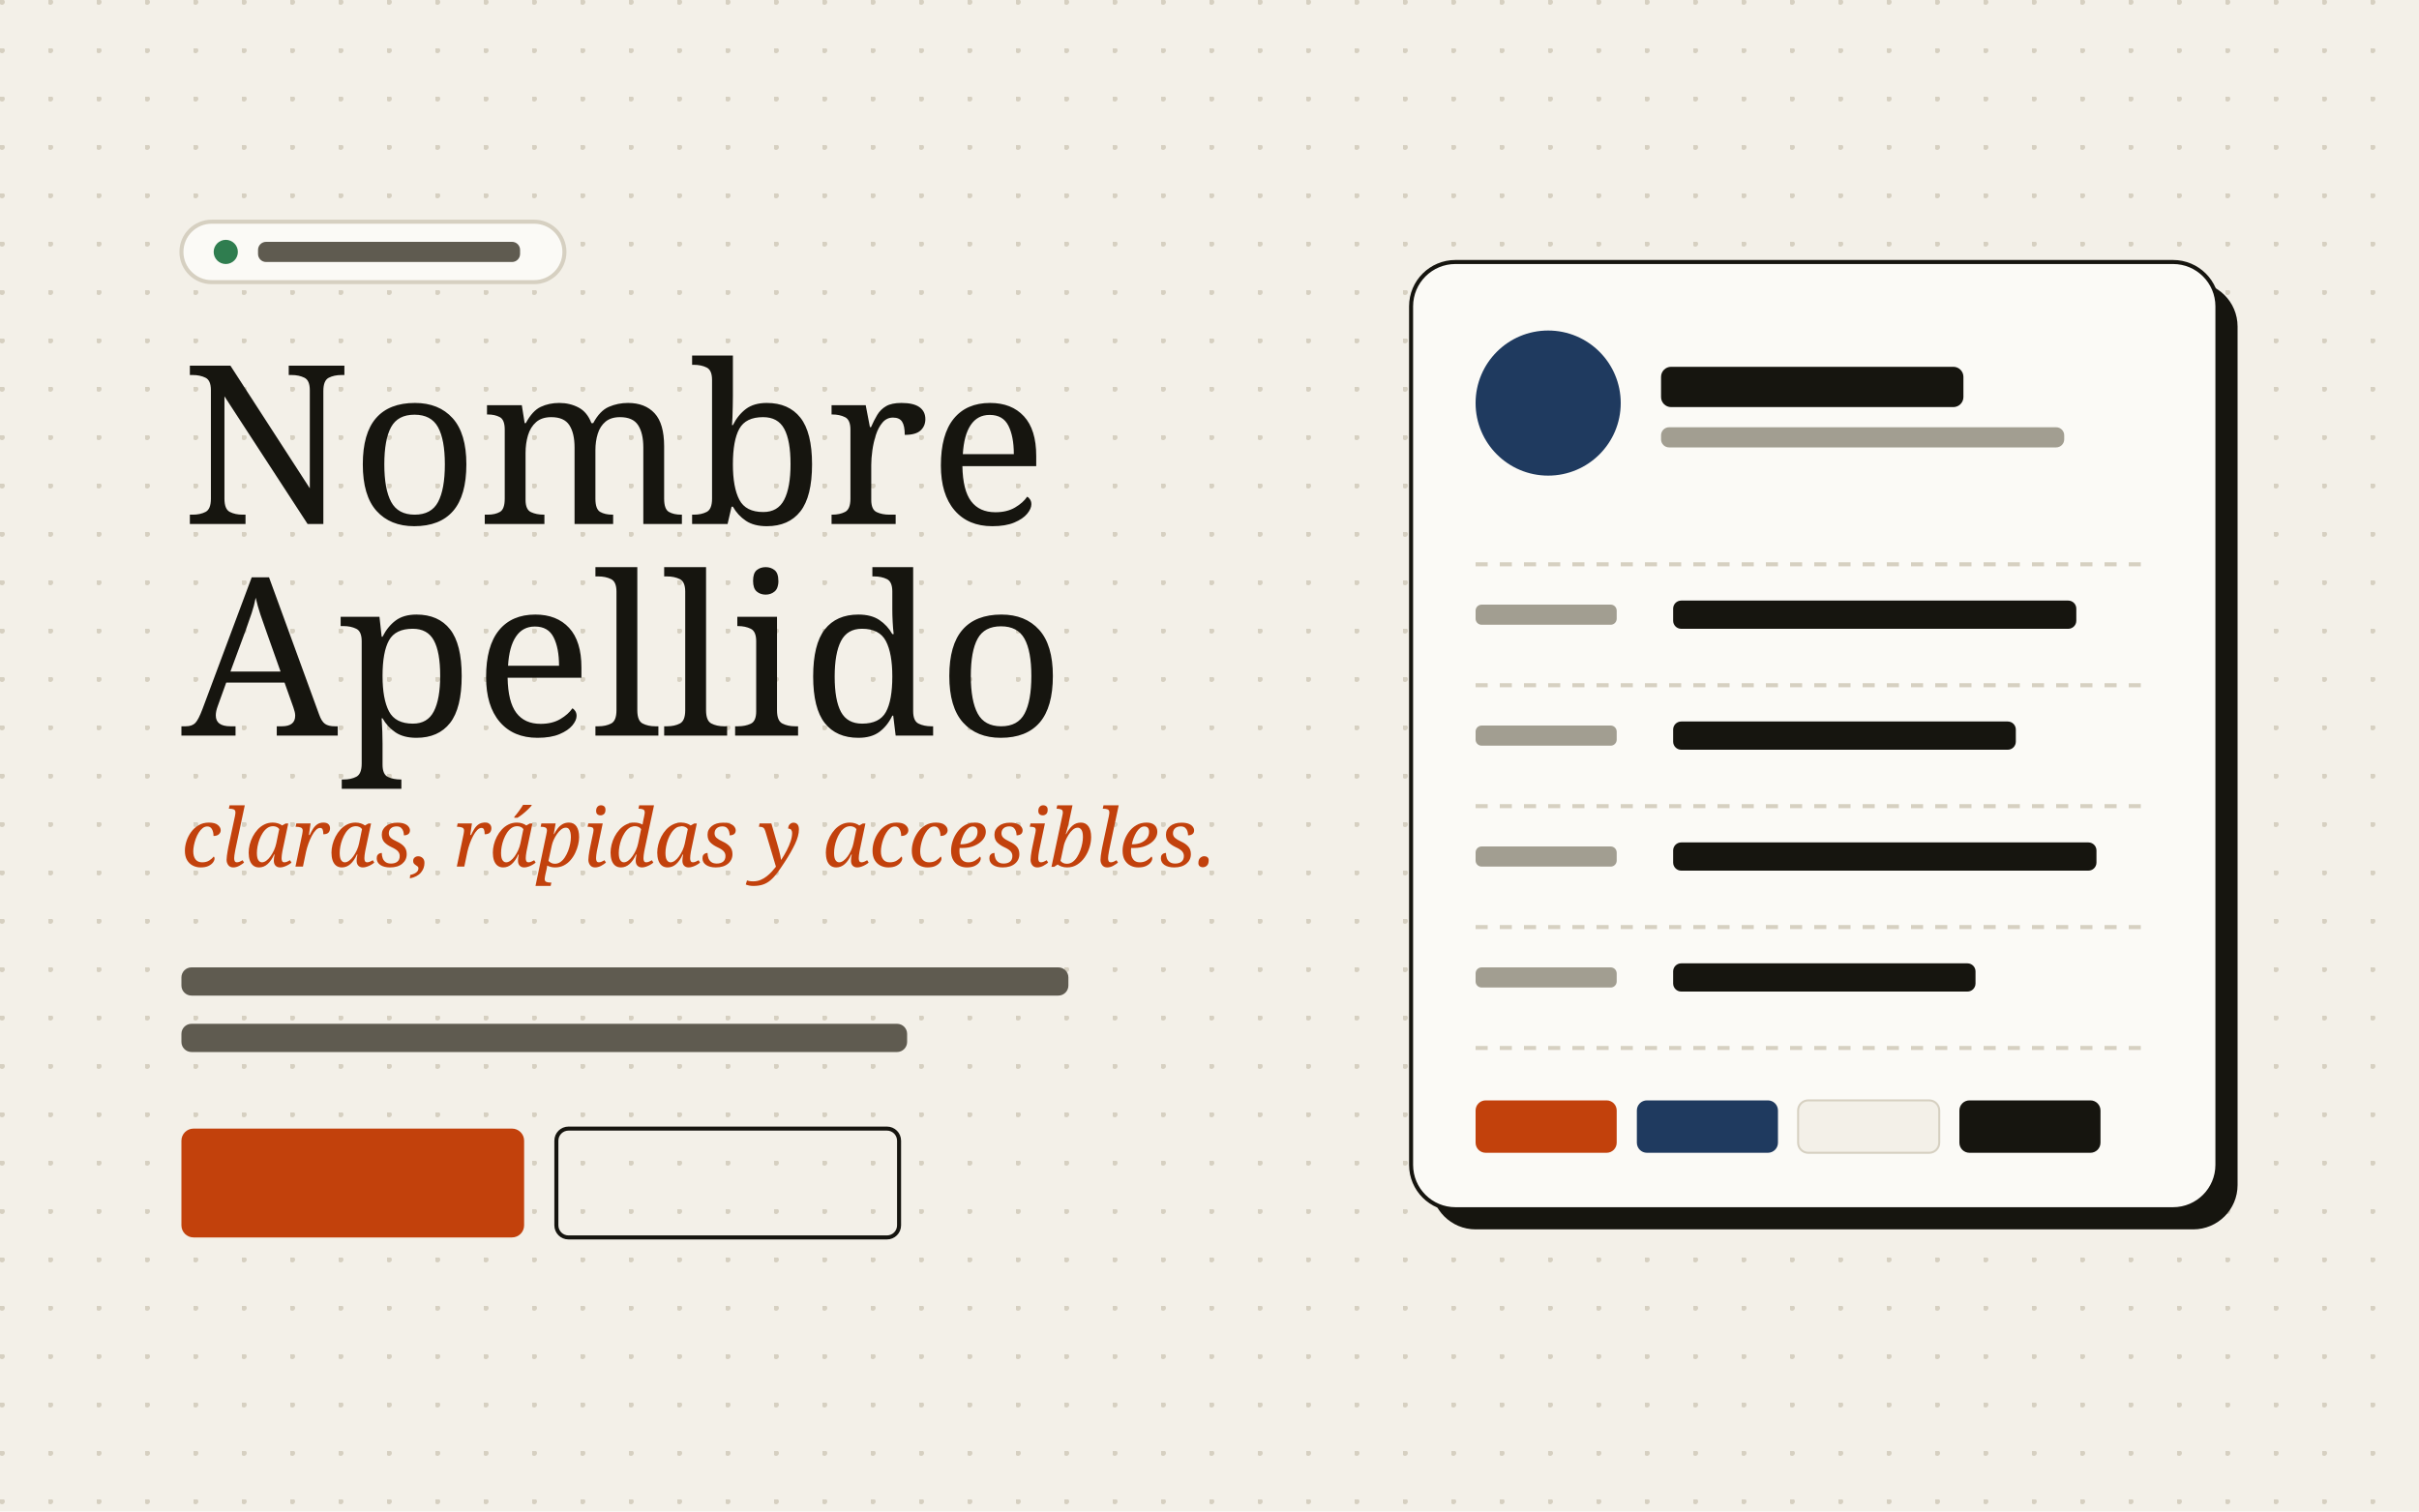
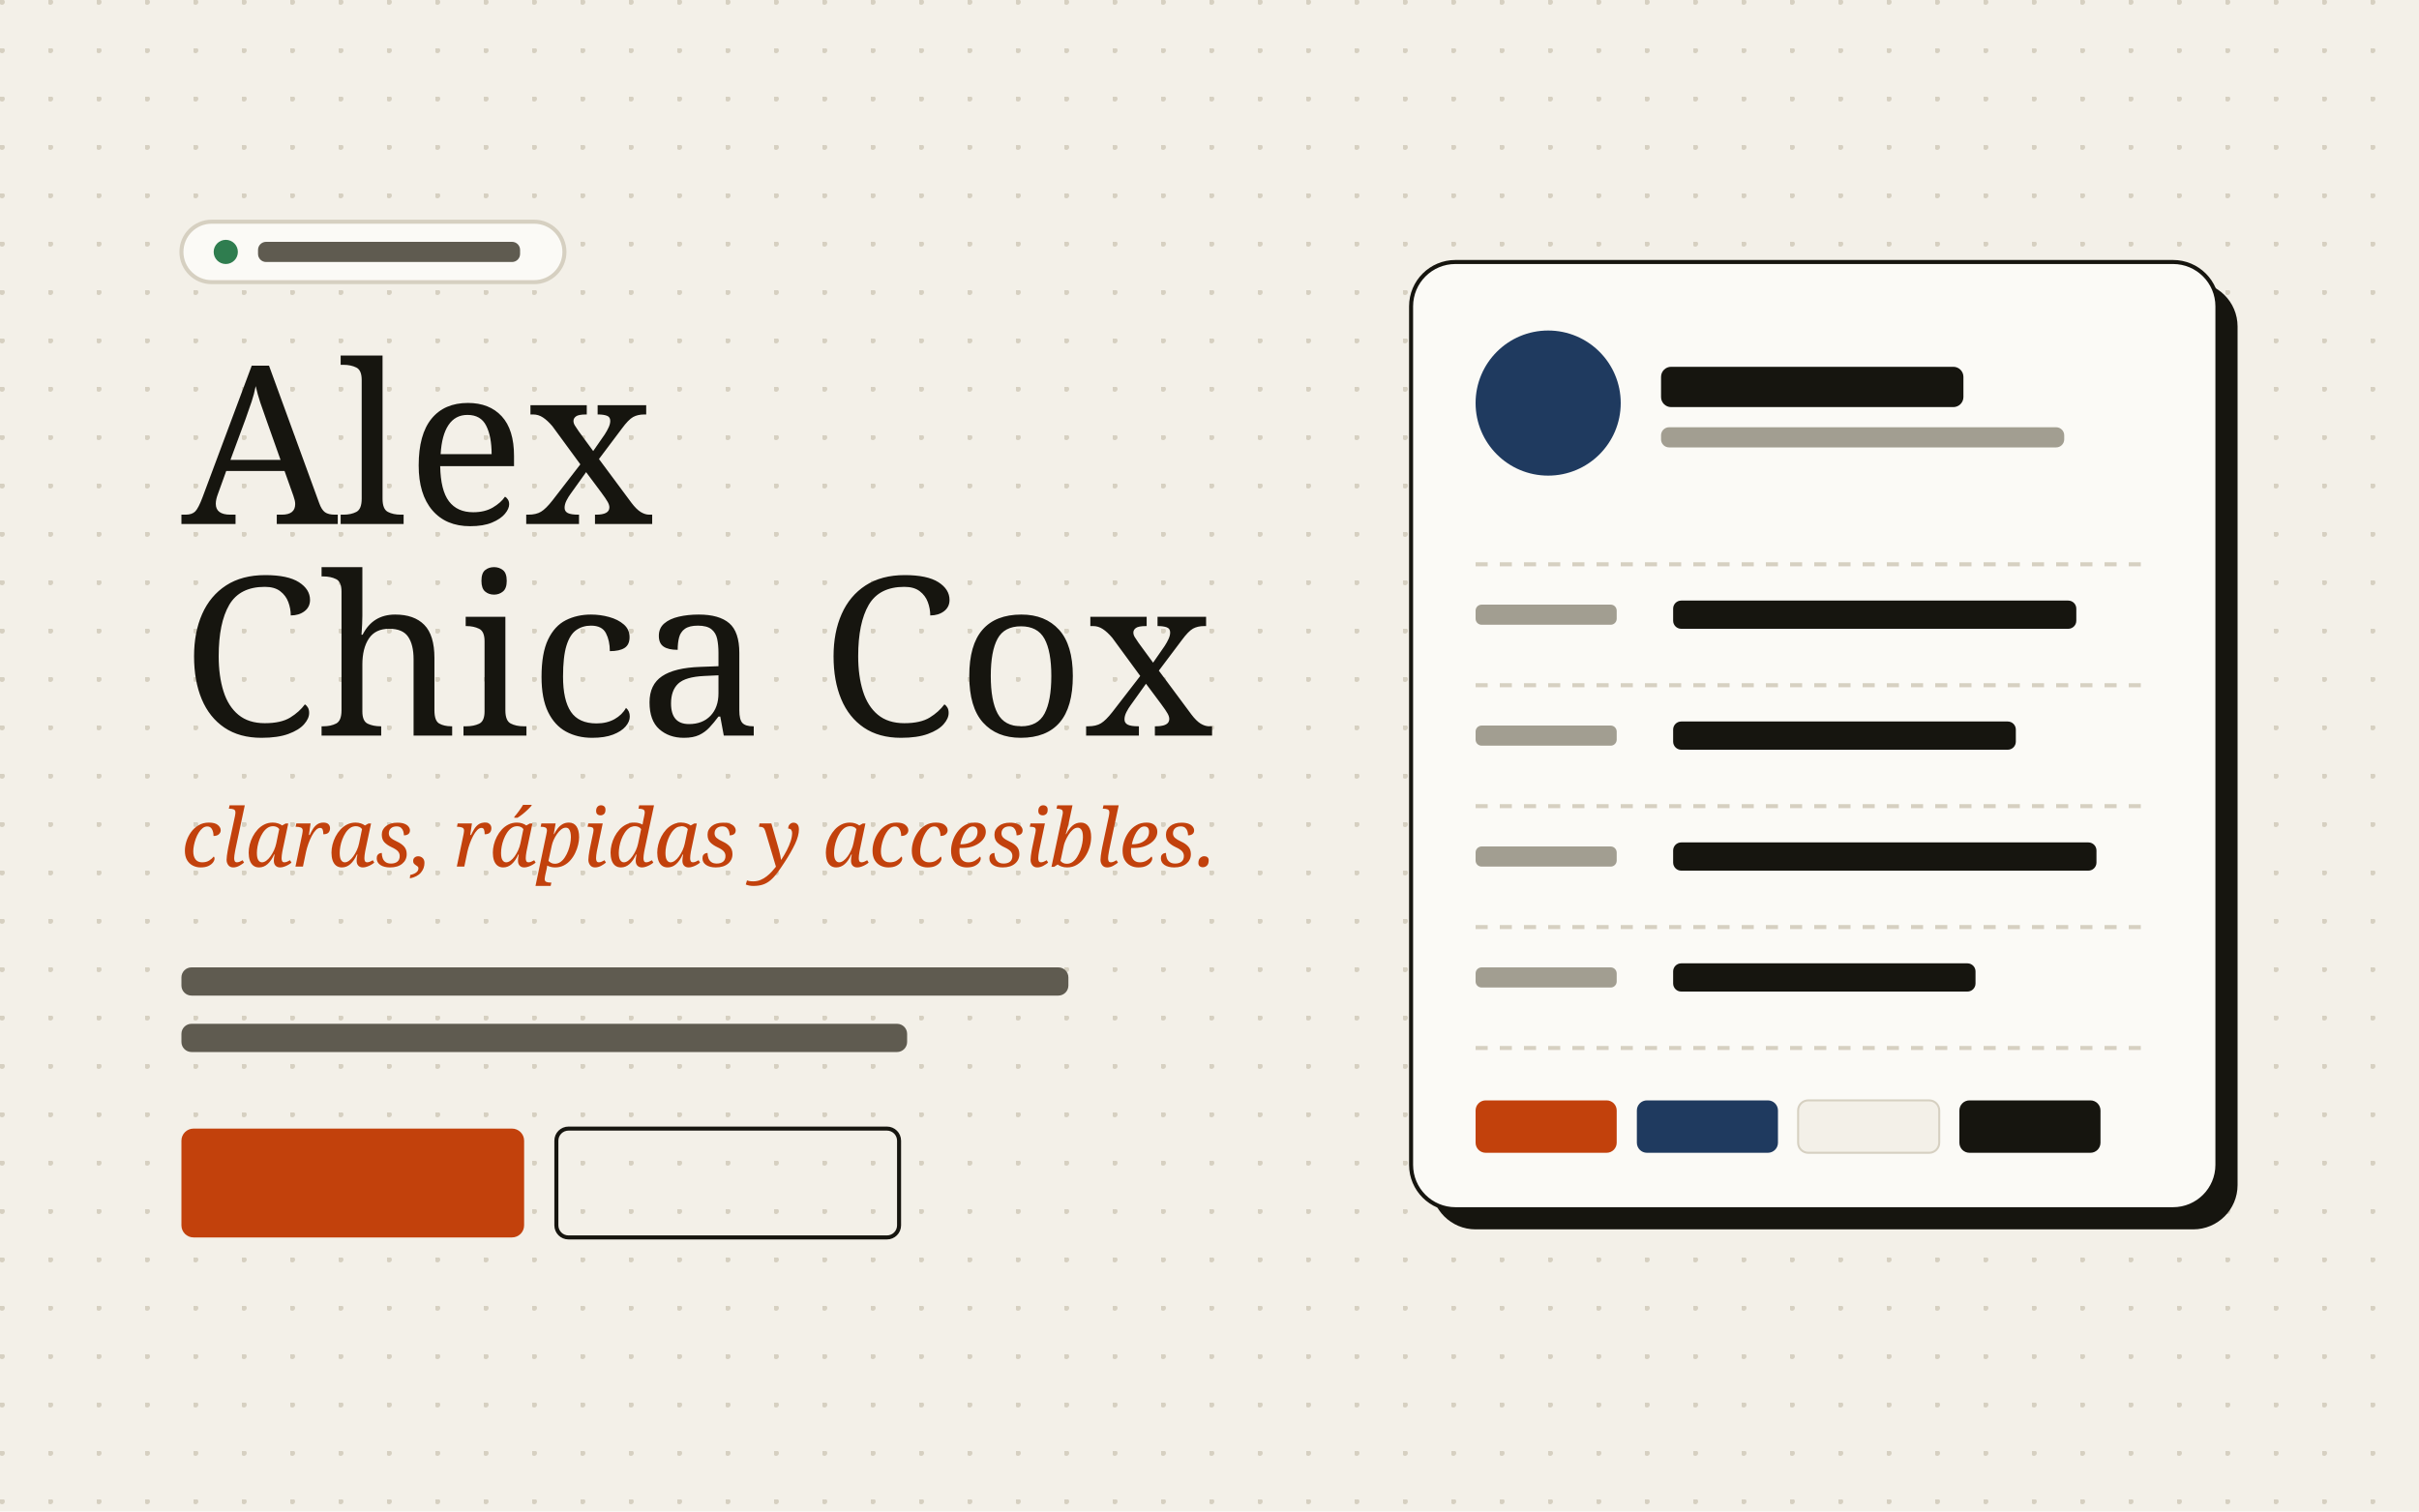
<svg xmlns="http://www.w3.org/2000/svg" viewBox="0 0 1200 750">
  <defs>
    <pattern id="dots" width="24" height="24" patternUnits="userSpaceOnUse">
      <circle cx="1" cy="1" r="1.4" fill="#d6d0c1" />
    </pattern>
  </defs>
  <rect width="1200" height="750" fill="#f3f0e8" />
  <rect width="1200" height="750" fill="url(#dots)" />
  <g transform="translate(90 110)">
    <rect width="190" height="30" rx="15" fill="#fbfaf6" stroke="#d6d0c1" stroke-width="2" />
    <circle cx="22" cy="15" r="6" fill="#2f7d4f" />
    <rect x="38" y="10" width="130" height="10" rx="4" fill="#5f5b50" />
-     <text x="0" y="150" font-family="Georgia, serif" font-size="110" fill="#16150f">Nombre</text>
-     <text x="0" y="255" font-family="Georgia, serif" font-size="110" fill="#16150f">Apellido</text>
+     <text x="0" y="150" font-family="Georgia, serif" font-size="110" fill="#16150f">Alex</text>
+     <text x="0" y="255" font-family="Georgia, serif" font-size="110" fill="#16150f">Chica Cox</text>
    <text x="0" y="320" font-family="Georgia, serif" font-style="italic" font-size="40" fill="#c2410c">claras, rápidas y accesibles.</text>
    <rect y="370" width="440" height="14" rx="5" fill="#5f5b50" />
    <rect y="398" width="360" height="14" rx="5" fill="#5f5b50" />
    <rect y="450" width="170" height="54" rx="6" fill="#c2410c" />
    <rect x="186" y="450" width="170" height="54" rx="6" fill="none" stroke="#16150f" stroke-width="2" />
  </g>
  <g transform="translate(700 130)">
    <rect x="10" y="10" width="400" height="470" rx="22" fill="#16150f" />
    <rect width="400" height="470" rx="22" fill="#fbfaf6" stroke="#16150f" stroke-width="2" />
    <circle cx="68" cy="70" r="36" fill="#1f3a5f" />
    <rect x="124" y="52" width="150" height="20" rx="5" fill="#16150f" />
    <rect x="124" y="82" width="200" height="10" rx="4" fill="#a29e91" />
    <path d="M32 150h336M32 210h336M32 270h336M32 330h336M32 390h336" stroke="#d6d0c1" stroke-width="2" stroke-dasharray="6 6" />
    <g fill="#a29e91">
      <rect x="32" y="170" width="70" height="10" rx="3" />
      <rect x="32" y="230" width="70" height="10" rx="3" />
      <rect x="32" y="290" width="70" height="10" rx="3" />
      <rect x="32" y="350" width="70" height="10" rx="3" />
    </g>
    <g fill="#16150f">
      <rect x="130" y="168" width="200" height="14" rx="4" />
      <rect x="130" y="228" width="170" height="14" rx="4" />
      <rect x="130" y="288" width="210" height="14" rx="4" />
      <rect x="130" y="348" width="150" height="14" rx="4" />
    </g>
    <rect x="32" y="416" width="70" height="26" rx="5" fill="#c2410c" />
    <rect x="112" y="416" width="70" height="26" rx="5" fill="#1f3a5f" />
    <rect x="192" y="416" width="70" height="26" rx="5" fill="#f3f0e8" stroke="#d6d0c1" />
    <rect x="272" y="416" width="70" height="26" rx="5" fill="#16150f" />
  </g>
</svg>
